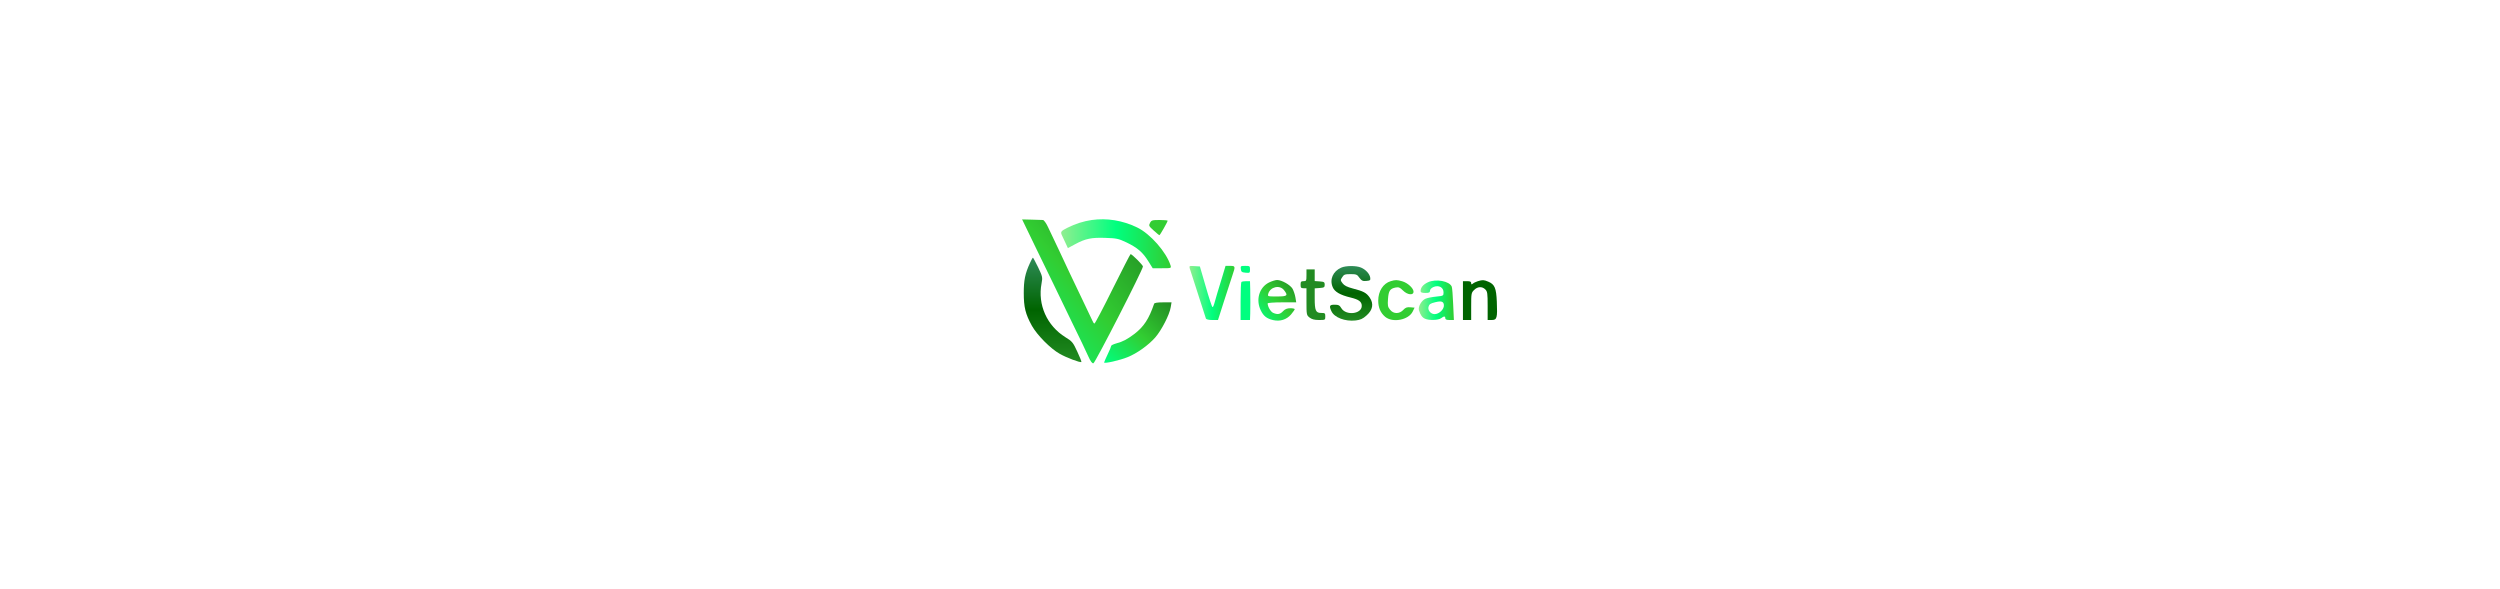
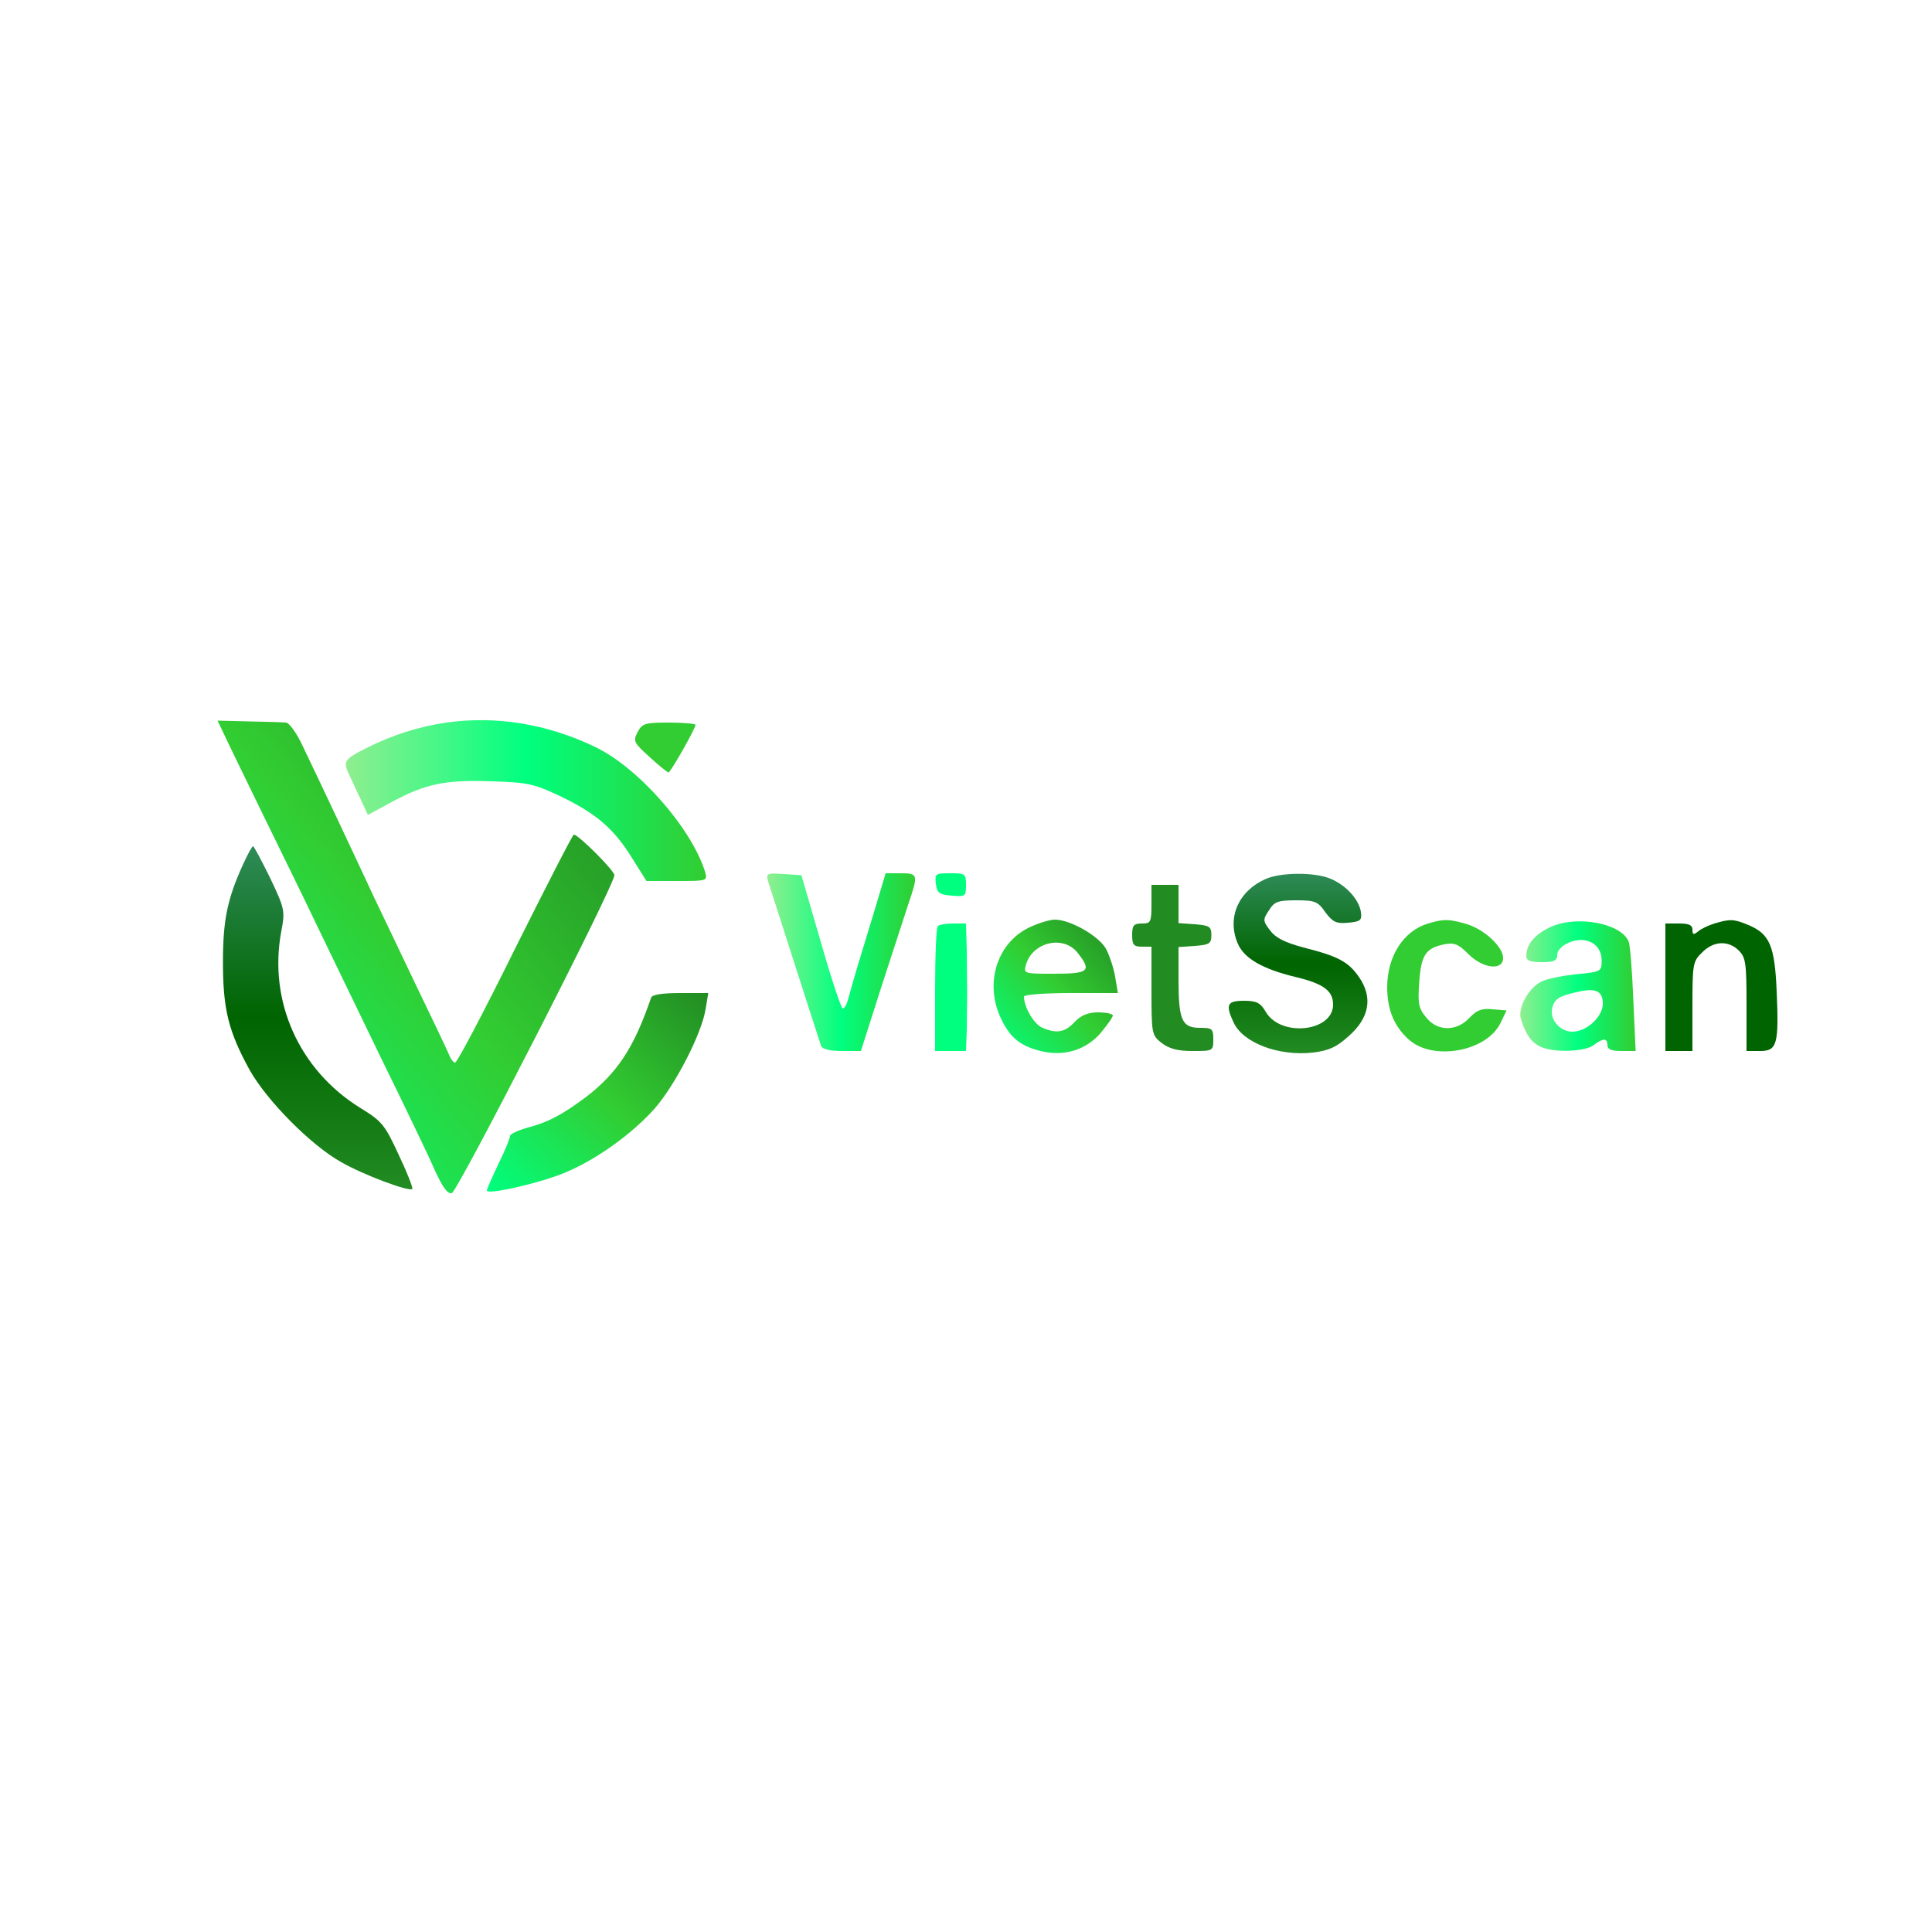
- <svg xmlns="http://www.w3.org/2000/svg" version="1.0" width="85" height="20" viewBox="0 0 500 500" preserveAspectRatio="xMidYMid meet">
+ <svg xmlns="http://www.w3.org/2000/svg" version="1.0" width="3000" height="3000" viewBox="0 0 500 500" preserveAspectRatio="xMidYMid meet">
  <defs>
    <linearGradient id="greenGradient1" x1="0%" y1="0%" x2="100%" y2="100%">
      <stop offset="0%" style="stop-color:#00FF7F;stop-opacity:1" />
      <stop offset="50%" style="stop-color:#32CD32;stop-opacity:1" />
      <stop offset="100%" style="stop-color:#228B22;stop-opacity:1" />
    </linearGradient>
    <linearGradient id="greenGradient2" x1="0%" y1="0%" x2="100%" y2="0%">
      <stop offset="0%" style="stop-color:#90EE90;stop-opacity:1" />
      <stop offset="50%" style="stop-color:#00FF7F;stop-opacity:1" />
      <stop offset="100%" style="stop-color:#32CD32;stop-opacity:1" />
    </linearGradient>
    <linearGradient id="greenGradient3" x1="0%" y1="0%" x2="0%" y2="100%">
      <stop offset="0%" style="stop-color:#228B22;stop-opacity:1" />
      <stop offset="50%" style="stop-color:#006400;stop-opacity:1" />
      <stop offset="100%" style="stop-color:#2E8B57;stop-opacity:1" />
    </linearGradient>
  </defs>
  <g transform="translate(0,500) scale(0.1,-0.1)">
    <path fill="url(#greenGradient1)" stroke="none" d="M575 3110 c6 -14 53 -110 104 -215 51 -104 117 -239 146 -300 29 -60 102 -211 162 -335 61 -124 123 -253 138 -288 20 -44 33 -62 44 -60 15 3 421 796 421 823 0 12 -93 105 -105 105 -3 0 -71 -133 -152 -295 -80 -162 -150 -295 -155 -295 -5 0 -12 10 -17 23 -5 12 -45 96 -89 187 -43 91 -91 190 -105 220 -14 30 -54 116 -89 190 -35 74 -77 163 -94 198 -16 35 -36 62 -44 62 -8 1 -51 2 -96 3 l-81 2 12 -25z" />
    <path fill="url(#greenGradient2)" stroke="none" d="M1155 3130 c-69 -10 -140 -32 -207 -66 -58 -29 -61 -35 -44 -70 8 -16 21 -46 31 -66 l17 -37 61 33 c89 48 139 58 258 54 95 -3 110 -6 180 -39 93 -45 138 -84 185 -160 l37 -59 79 0 c78 0 79 0 73 23 -35 113 -172 270 -285 324 -125 60 -256 81 -385 63z" />
    <path fill="#32CD32" stroke="none" d="M1650 3105 c-12 -23 -10 -27 31 -64 24 -22 46 -40 49 -40 5 -1 70 114 70 123 0 3 -31 6 -68 6 -63 0 -70 -2 -82 -25z" />
    <path fill="url(#greenGradient3)" stroke="none" d="M629 2763 c-41 -90 -52 -145 -52 -253 0 -121 14 -179 69 -279 45 -80 158 -194 236 -238 57 -33 177 -78 185 -70 2 3 -13 42 -35 88 -36 78 -43 87 -100 122 -158 98 -238 276 -204 457 10 53 9 58 -29 138 -22 45 -42 82 -44 82 -3 0 -14 -21 -26 -47z" />
    <path fill="#00FF7F" stroke="none" d="M2422 2713 c3 -24 8 -28 41 -31 35 -3 37 -2 37 27 0 30 -2 31 -41 31 -38 0 -40 -1 -37 -27z" />
    <path fill="#00FF7F" stroke="none" d="M2427 2603 c-4 -3 -7 -78 -7 -165 l0 -158 40 0 40 0 2 55 c0 30 1 73 1 95 0 22 -1 72 -1 110 l-2 70 -33 0 c-19 0 -37 -3 -40 -7z" />
    <path fill="url(#greenGradient1)" stroke="none" d="M2660 2598 c-82 -42 -112 -146 -69 -235 24 -50 51 -71 106 -84 59 -13 113 4 151 47 17 21 32 41 32 46 0 4 -17 8 -37 8 -27 0 -45 -7 -62 -25 -25 -27 -47 -31 -85 -14 -21 10 -46 53 -46 80 0 5 55 9 121 9 l122 0 -7 42 c-4 24 -15 56 -24 73 -19 33 -92 75 -132 75 -14 0 -46 -10 -70 -22z m129 -64 c37 -47 29 -54 -60 -54 -79 0 -80 0 -74 23 17 59 97 78 134 31z" />
    <path fill="#228B22" stroke="none" d="M2980 2660 c0 -47 -2 -50 -25 -50 -21 0 -25 -5 -25 -30 0 -25 4 -30 25 -30 l25 0 0 -114 c0 -112 1 -115 26 -135 20 -15 41 -21 80 -21 53 0 54 0 54 30 0 28 -3 30 -35 30 -46 0 -55 20 -55 124 l0 85 43 3 c37 3 42 6 42 28 0 22 -5 25 -42 28 l-43 3 0 50 0 49 -35 0 -35 0 0 -50z" />
    <path fill="url(#greenGradient3)" stroke="none" d="M3275 2725 c-70 -31 -100 -100 -72 -166 16 -39 64 -67 152 -88 70 -17 95 -35 95 -71 0 -70 -135 -85 -174 -19 -14 24 -24 29 -57 29 -43 0 -48 -10 -27 -55 24 -54 117 -89 206 -79 41 5 61 14 93 43 53 47 62 99 27 151 -28 41 -54 55 -145 78 -48 13 -72 25 -86 44 -19 25 -19 28 -3 52 14 23 24 26 71 26 48 0 56 -3 75 -31 19 -25 28 -30 59 -27 32 3 36 6 33 28 -5 32 -38 69 -79 86 -40 17 -128 17 -168 -1z" />
    <path fill="#32CD32" stroke="none" d="M3696 2610 c-64 -19 -106 -85 -106 -165 0 -59 19 -104 59 -138 64 -53 199 -27 234 45 l16 33 -36 3 c-28 3 -41 -2 -60 -22 -33 -36 -84 -36 -113 2 -19 23 -21 36 -17 91 5 70 17 87 64 97 27 5 37 1 63 -25 38 -38 90 -44 90 -10 0 29 -50 75 -96 88 -45 13 -58 13 -98 1z" />
    <path fill="url(#greenGradient2)" stroke="none" d="M4013 2601 c-41 -19 -63 -45 -63 -75 0 -12 10 -16 40 -16 32 0 40 4 40 19 0 11 12 24 31 32 44 18 84 -4 84 -46 0 -29 -1 -30 -62 -36 -33 -3 -75 -11 -91 -18 -34 -14 -65 -69 -56 -98 13 -41 27 -61 51 -72 34 -16 114 -13 137 4 25 19 36 19 36 0 0 -11 11 -15 36 -15 l37 0 -6 133 c-3 72 -8 140 -12 150 -19 48 -135 69 -202 38z m135 -193 c4 -35 -39 -78 -79 -78 -32 0 -59 32 -52 61 6 23 16 30 57 40 52 13 71 7 74 -23z" />
    <path fill="#006400" stroke="none" d="M4437 2610 c-16 -5 -35 -14 -43 -21 -11 -9 -14 -8 -14 5 0 12 -9 16 -35 16 l-35 0 0 -165 0 -165 35 0 35 0 0 115 c0 110 1 117 25 140 29 30 68 32 95 5 18 -18 20 -33 20 -140 l0 -120 35 0 c44 0 49 17 43 155 -5 117 -18 148 -73 171 -38 16 -48 16 -88 4z" />
    <path fill="url(#greenGradient2)" stroke="none" d="M1988 2718 c6 -17 106 -331 137 -425 3 -8 23 -13 54 -13 l49 0 52 163 c29 89 61 187 71 218 26 76 25 79 -20 79 l-39 0 -26 -87 c-15 -49 -35 -115 -45 -148 -10 -33 -21 -72 -25 -87 -4 -16 -10 -28 -15 -28 -4 0 -30 78 -57 173 l-50 172 -46 3 c-44 3 -46 2 -40 -20z" />
    <path fill="url(#greenGradient1)" stroke="none" d="M1685 2418 c-44 -129 -87 -194 -167 -256 -63 -47 -98 -66 -155 -81 -24 -7 -43 -16 -43 -21 0 -5 -13 -38 -30 -72 -16 -34 -30 -65 -30 -69 0 -12 133 18 199 45 80 32 177 101 236 168 53 61 121 193 131 256 l7 42 -72 0 c-48 0 -73 -4 -76 -12z" />
  </g>
</svg>
